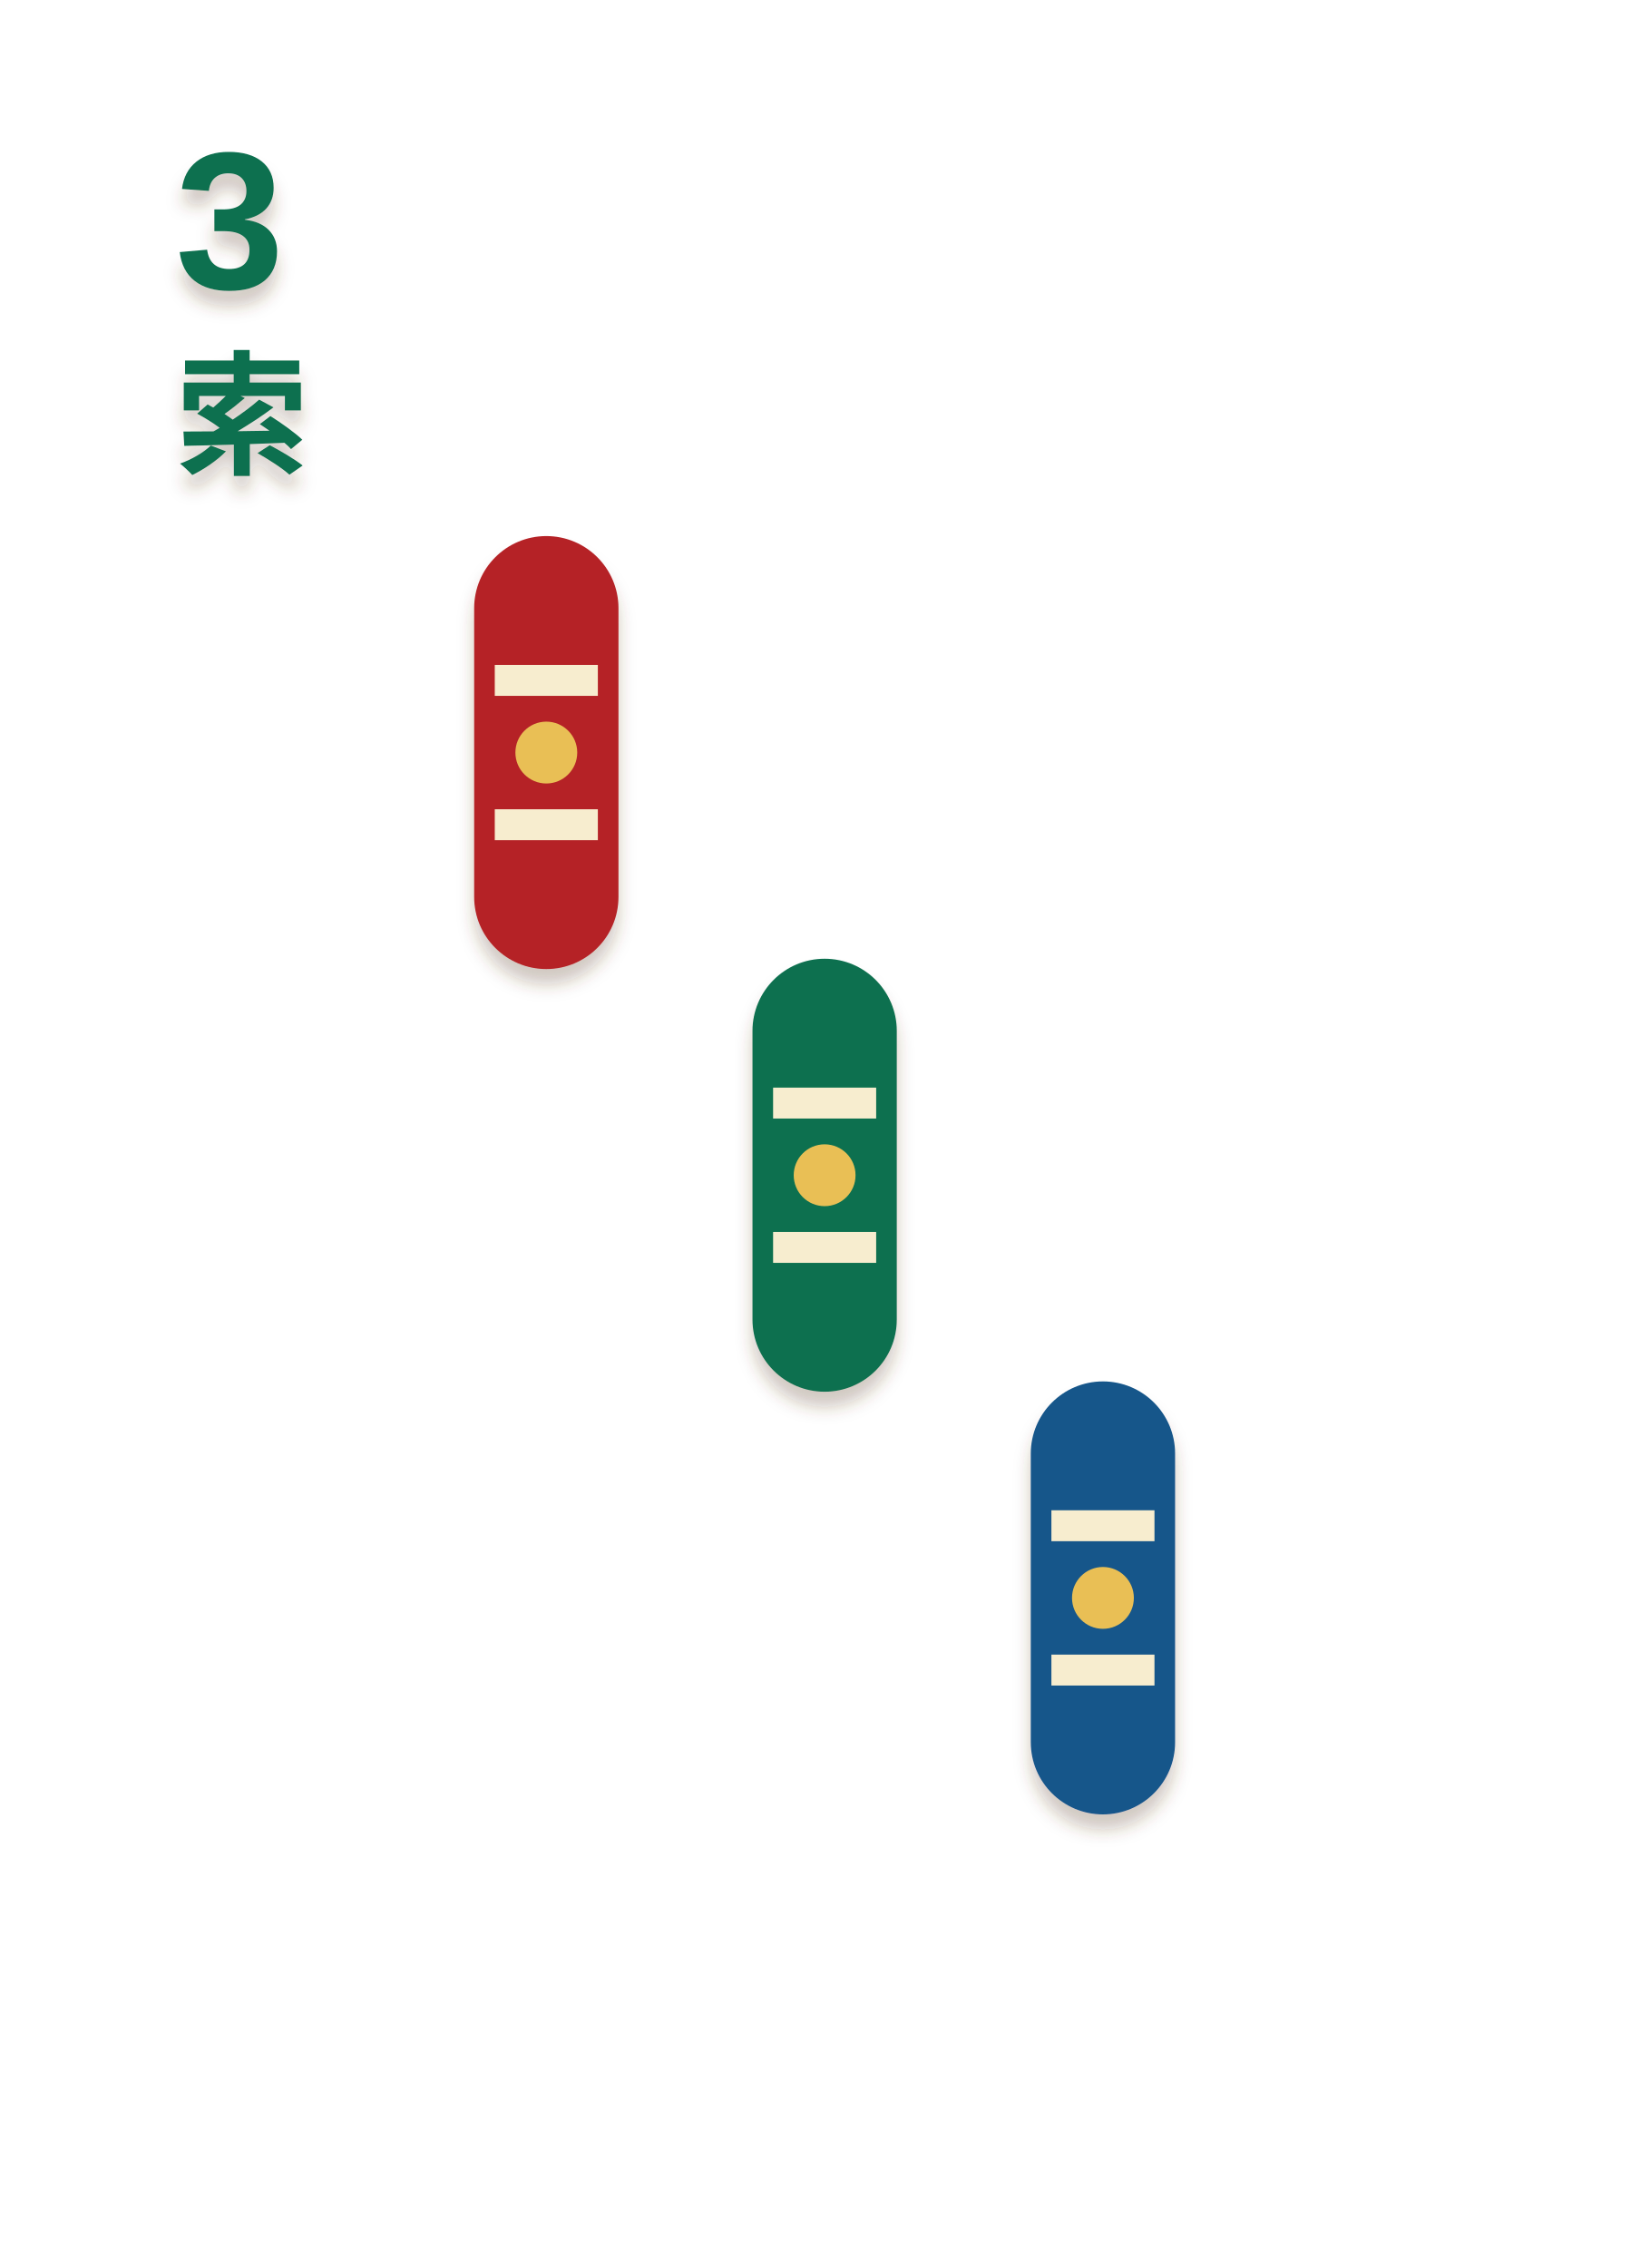
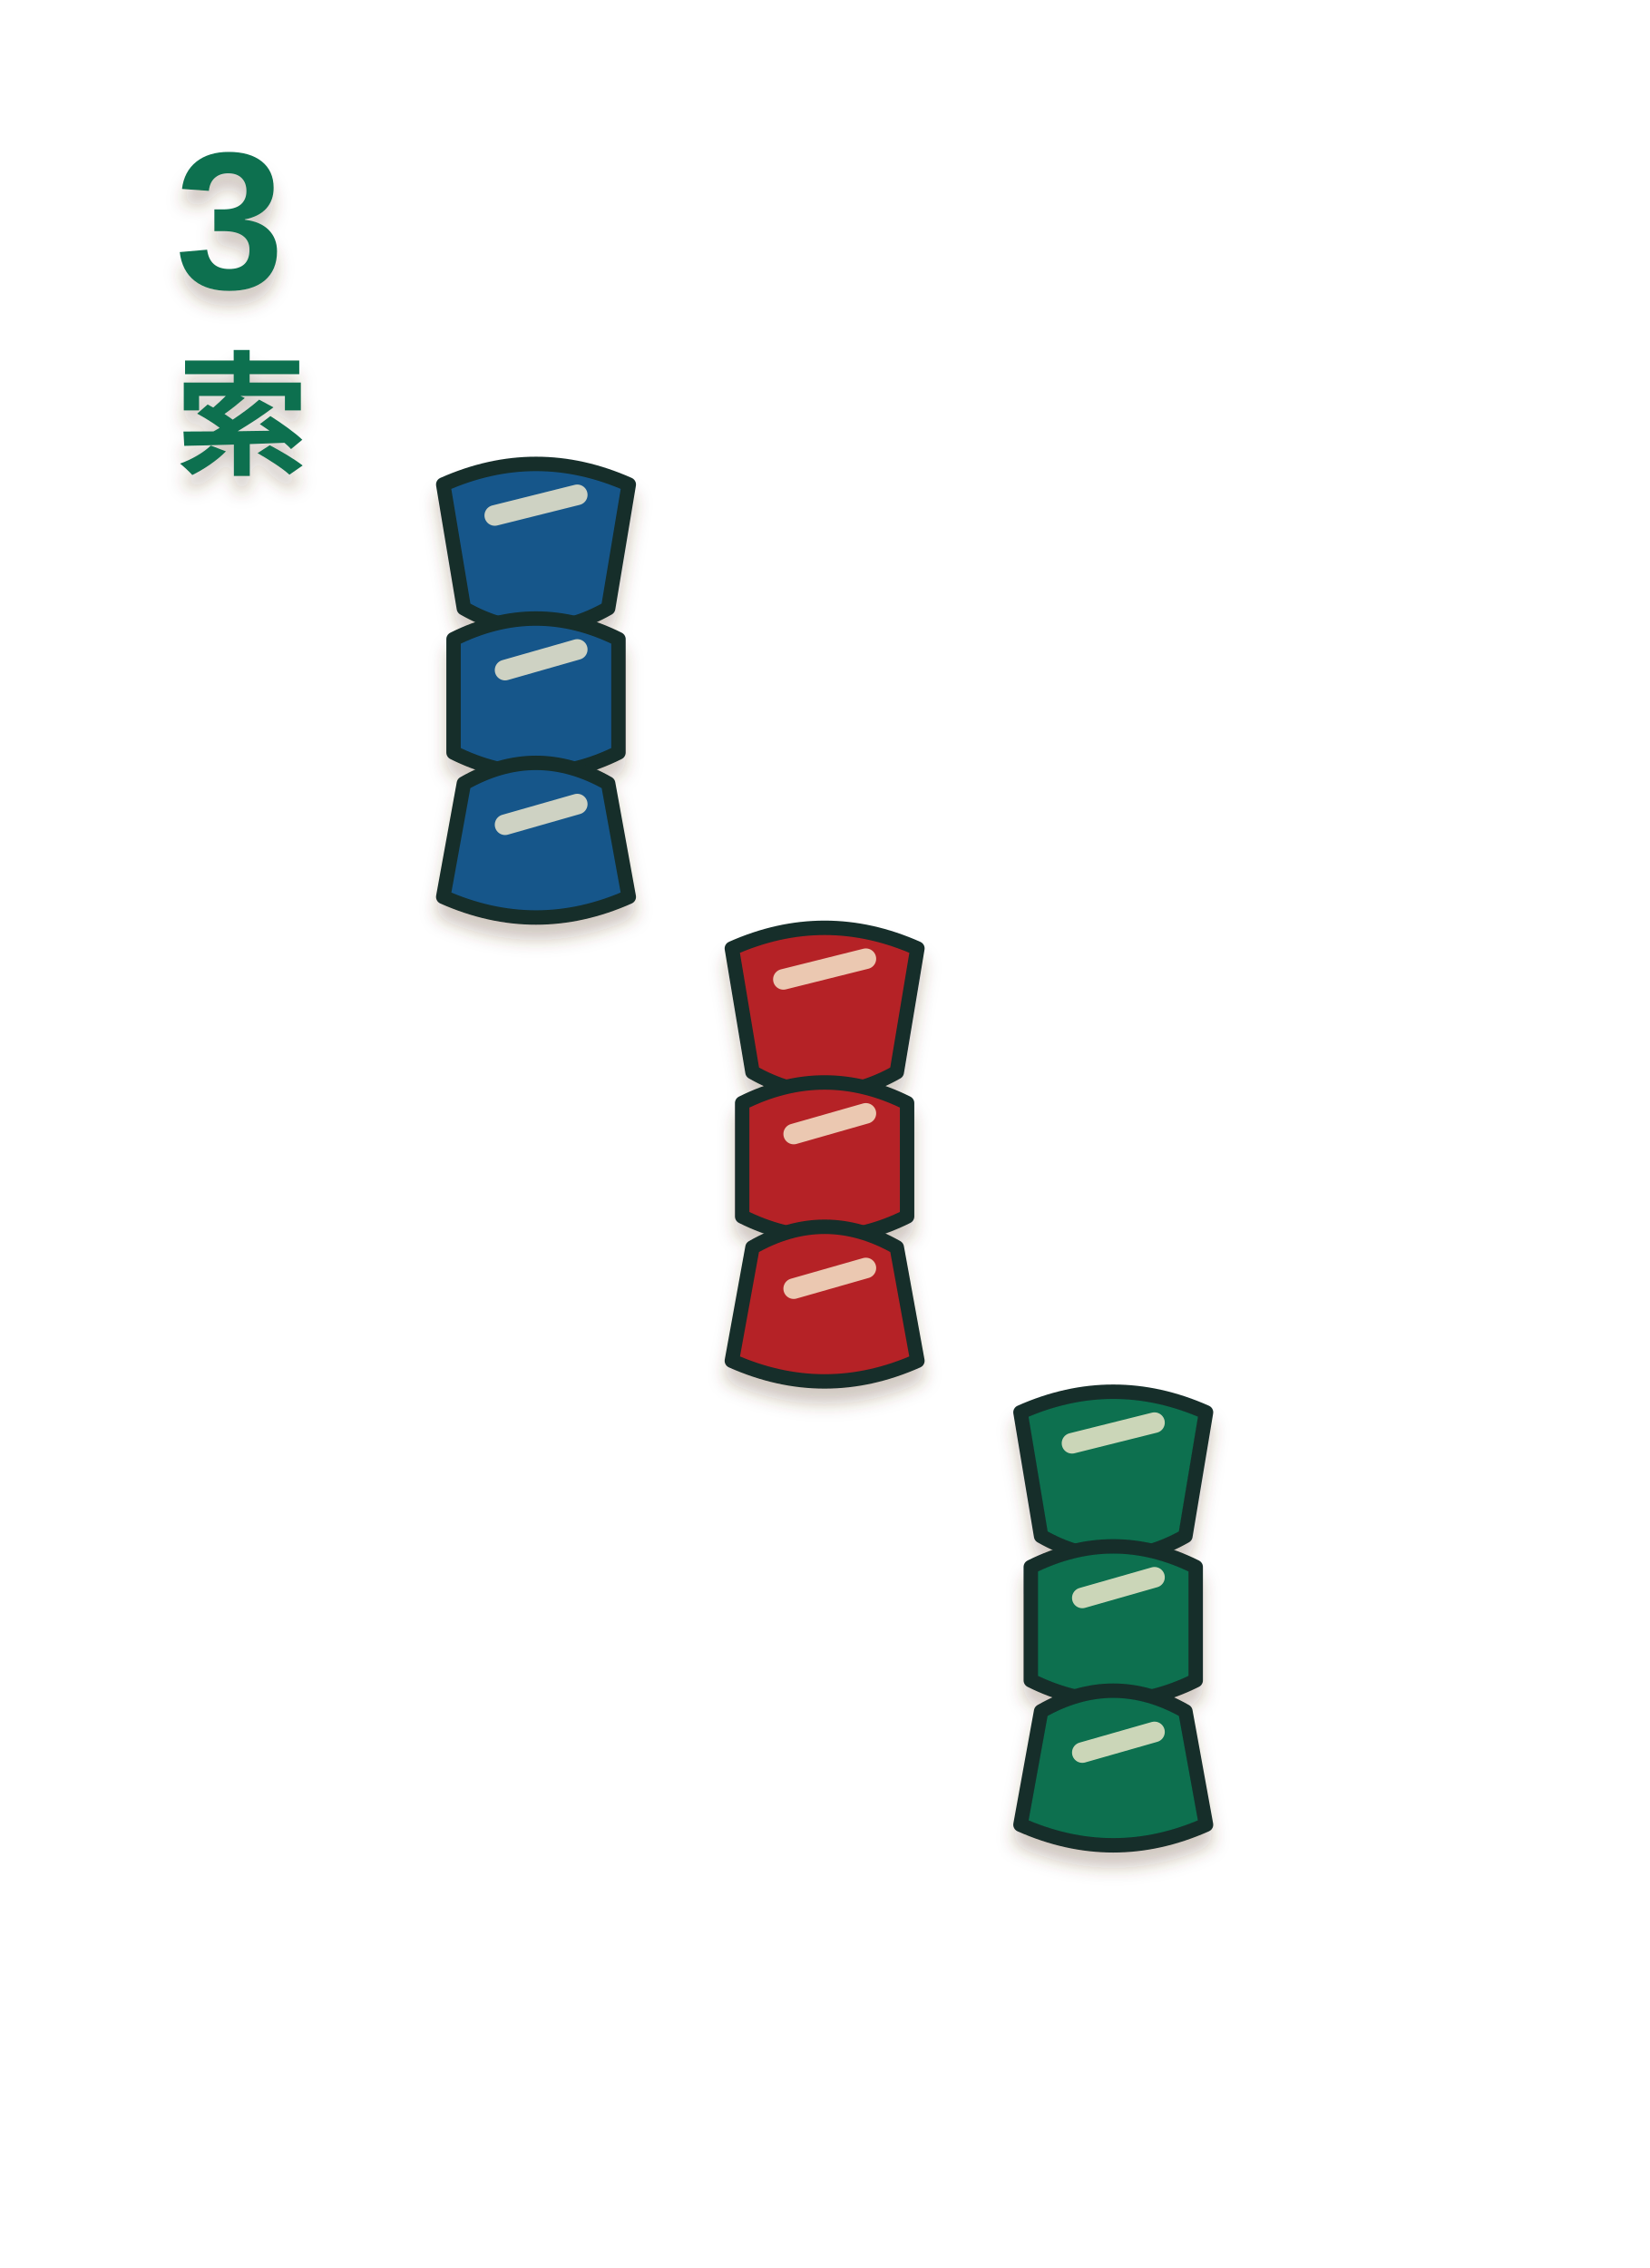
<svg xmlns="http://www.w3.org/2000/svg" viewBox="0 0 160 220">
  <defs>
    <filter id="soft">
      <feDropShadow dx="0" dy="1.5" stdDeviation=".8" flood-color="#5b3b1c" flood-opacity=".28" />
    </filter>
  </defs>
  <g filter="url(#soft)">
    <g font-family="Arial,Noto Sans TC,sans-serif" font-weight="800" fill="#08704f">
      <text x="17" y="28" font-size="19">3</text>
      <text x="17" y="45" font-size="13">索</text>
    </g>
-     <g transform="translate(53 73) scale(1)">
-       <rect x="-7" y="-21" width="14" height="42" rx="7" fill="#b52227" />
-       <path d="M-5-7H5M-5 7H5" stroke="#f7edcf" stroke-width="3" />
-       <circle r="3" fill="#e9bf55" />
+     <g transform="translate(52 67) scale(1)" stroke="#172d29" stroke-width="1.4" stroke-linejoin="round">
+       <path d="M-9-20Q0-24 9-20L7-8Q0-4-7-8Z" fill="#15568a" />
+       <path d="M-8-5Q0-9 8-5L8 6Q0 10-8 6Z" fill="#15568a" />
+       <path d="M-7 9Q0 5 7 9L9 20Q0 24-9 20Z" fill="#15568a" />
+       <path d="M-4-17L4-19M-3-2L4-4M-3 13L4 11" stroke="#f7edcf" stroke-width="2" stroke-linecap="round" opacity=".82" />
    </g>
-     <g transform="translate(80 114) scale(1)">
-       <rect x="-7" y="-21" width="14" height="42" rx="7" fill="#08704f" />
-       <path d="M-5-7H5M-5 7H5" stroke="#f7edcf" stroke-width="3" />
-       <circle r="3" fill="#e9bf55" />
+     <g transform="translate(80 112) scale(1)" stroke="#172d29" stroke-width="1.4" stroke-linejoin="round">
+       <path d="M-9-20Q0-24 9-20L7-8Q0-4-7-8Z" fill="#b52227" />
+       <path d="M-8-5Q0-9 8-5L8 6Q0 10-8 6Z" fill="#b52227" />
+       <path d="M-7 9Q0 5 7 9L9 20Q0 24-9 20Z" fill="#b52227" />
+       <path d="M-4-17L4-19M-3-2L4-4M-3 13L4 11" stroke="#f7edcf" stroke-width="2" stroke-linecap="round" opacity=".82" />
    </g>
-     <g transform="translate(107 155) scale(1)">
-       <rect x="-7" y="-21" width="14" height="42" rx="7" fill="#15568a" />
-       <path d="M-5-7H5M-5 7H5" stroke="#f7edcf" stroke-width="3" />
-       <circle r="3" fill="#e9bf55" />
+     <g transform="translate(108 157) scale(1)" stroke="#172d29" stroke-width="1.4" stroke-linejoin="round">
+       <path d="M-9-20Q0-24 9-20L7-8Q0-4-7-8Z" fill="#08704f" />
+       <path d="M-8-5Q0-9 8-5L8 6Q0 10-8 6Z" fill="#08704f" />
+       <path d="M-7 9Q0 5 7 9L9 20Q0 24-9 20Z" fill="#08704f" />
+       <path d="M-4-17L4-19M-3-2L4-4M-3 13L4 11" stroke="#f7edcf" stroke-width="2" stroke-linecap="round" opacity=".82" />
    </g>
  </g>
</svg>
